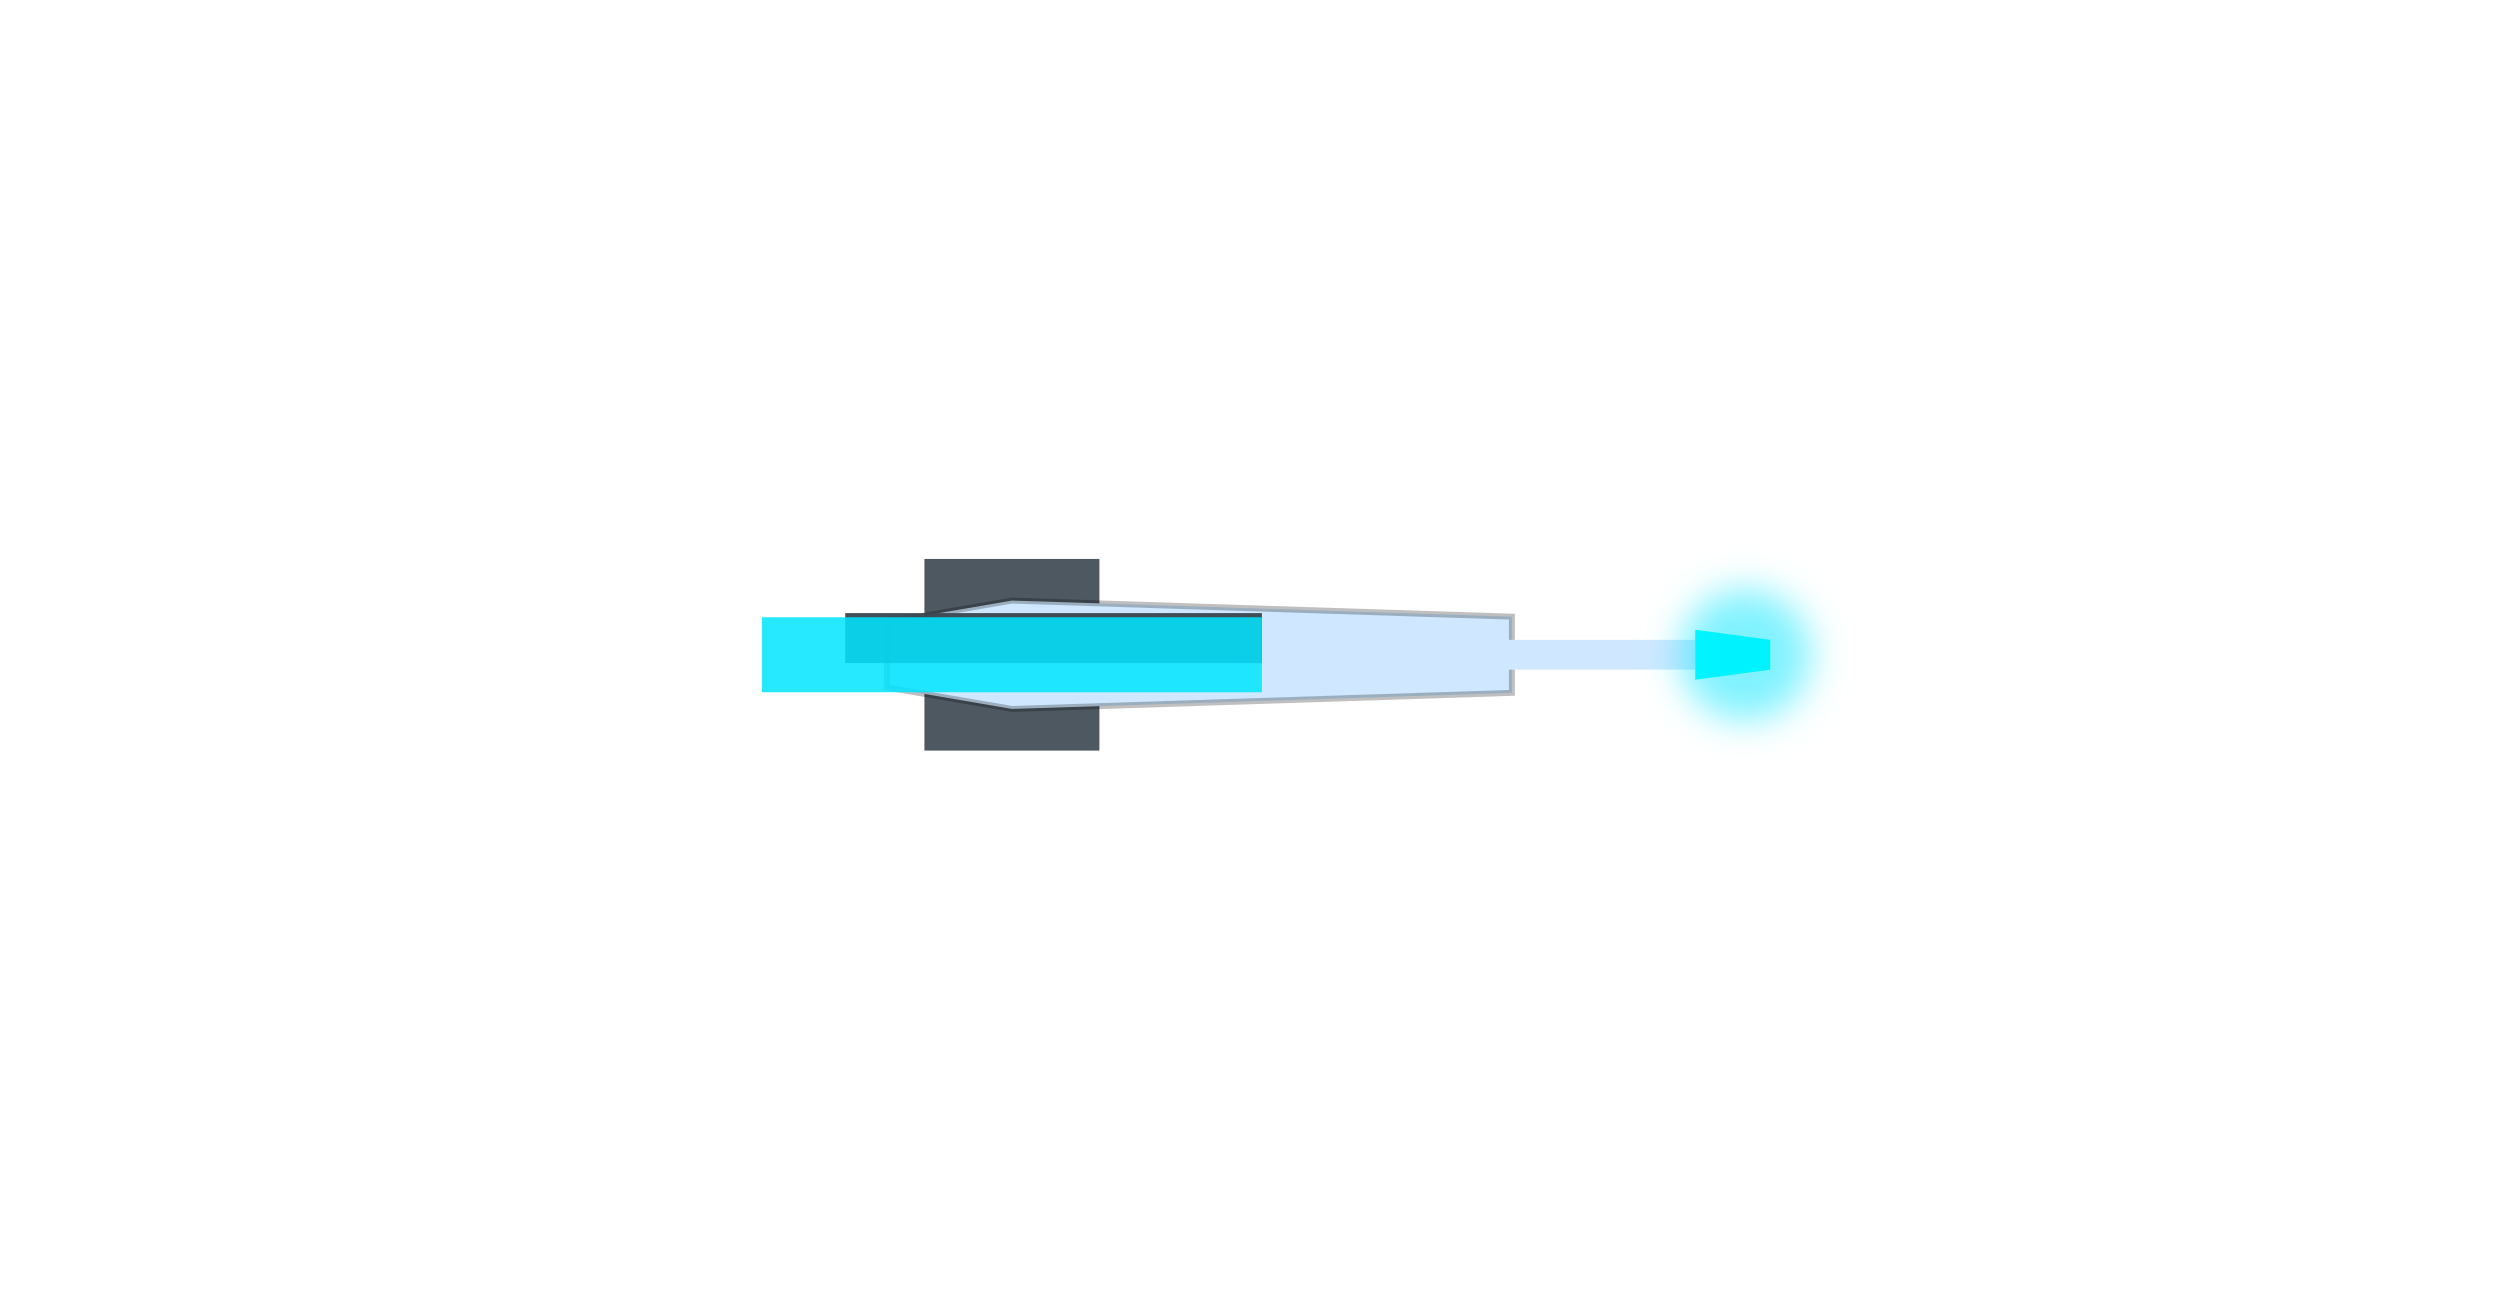
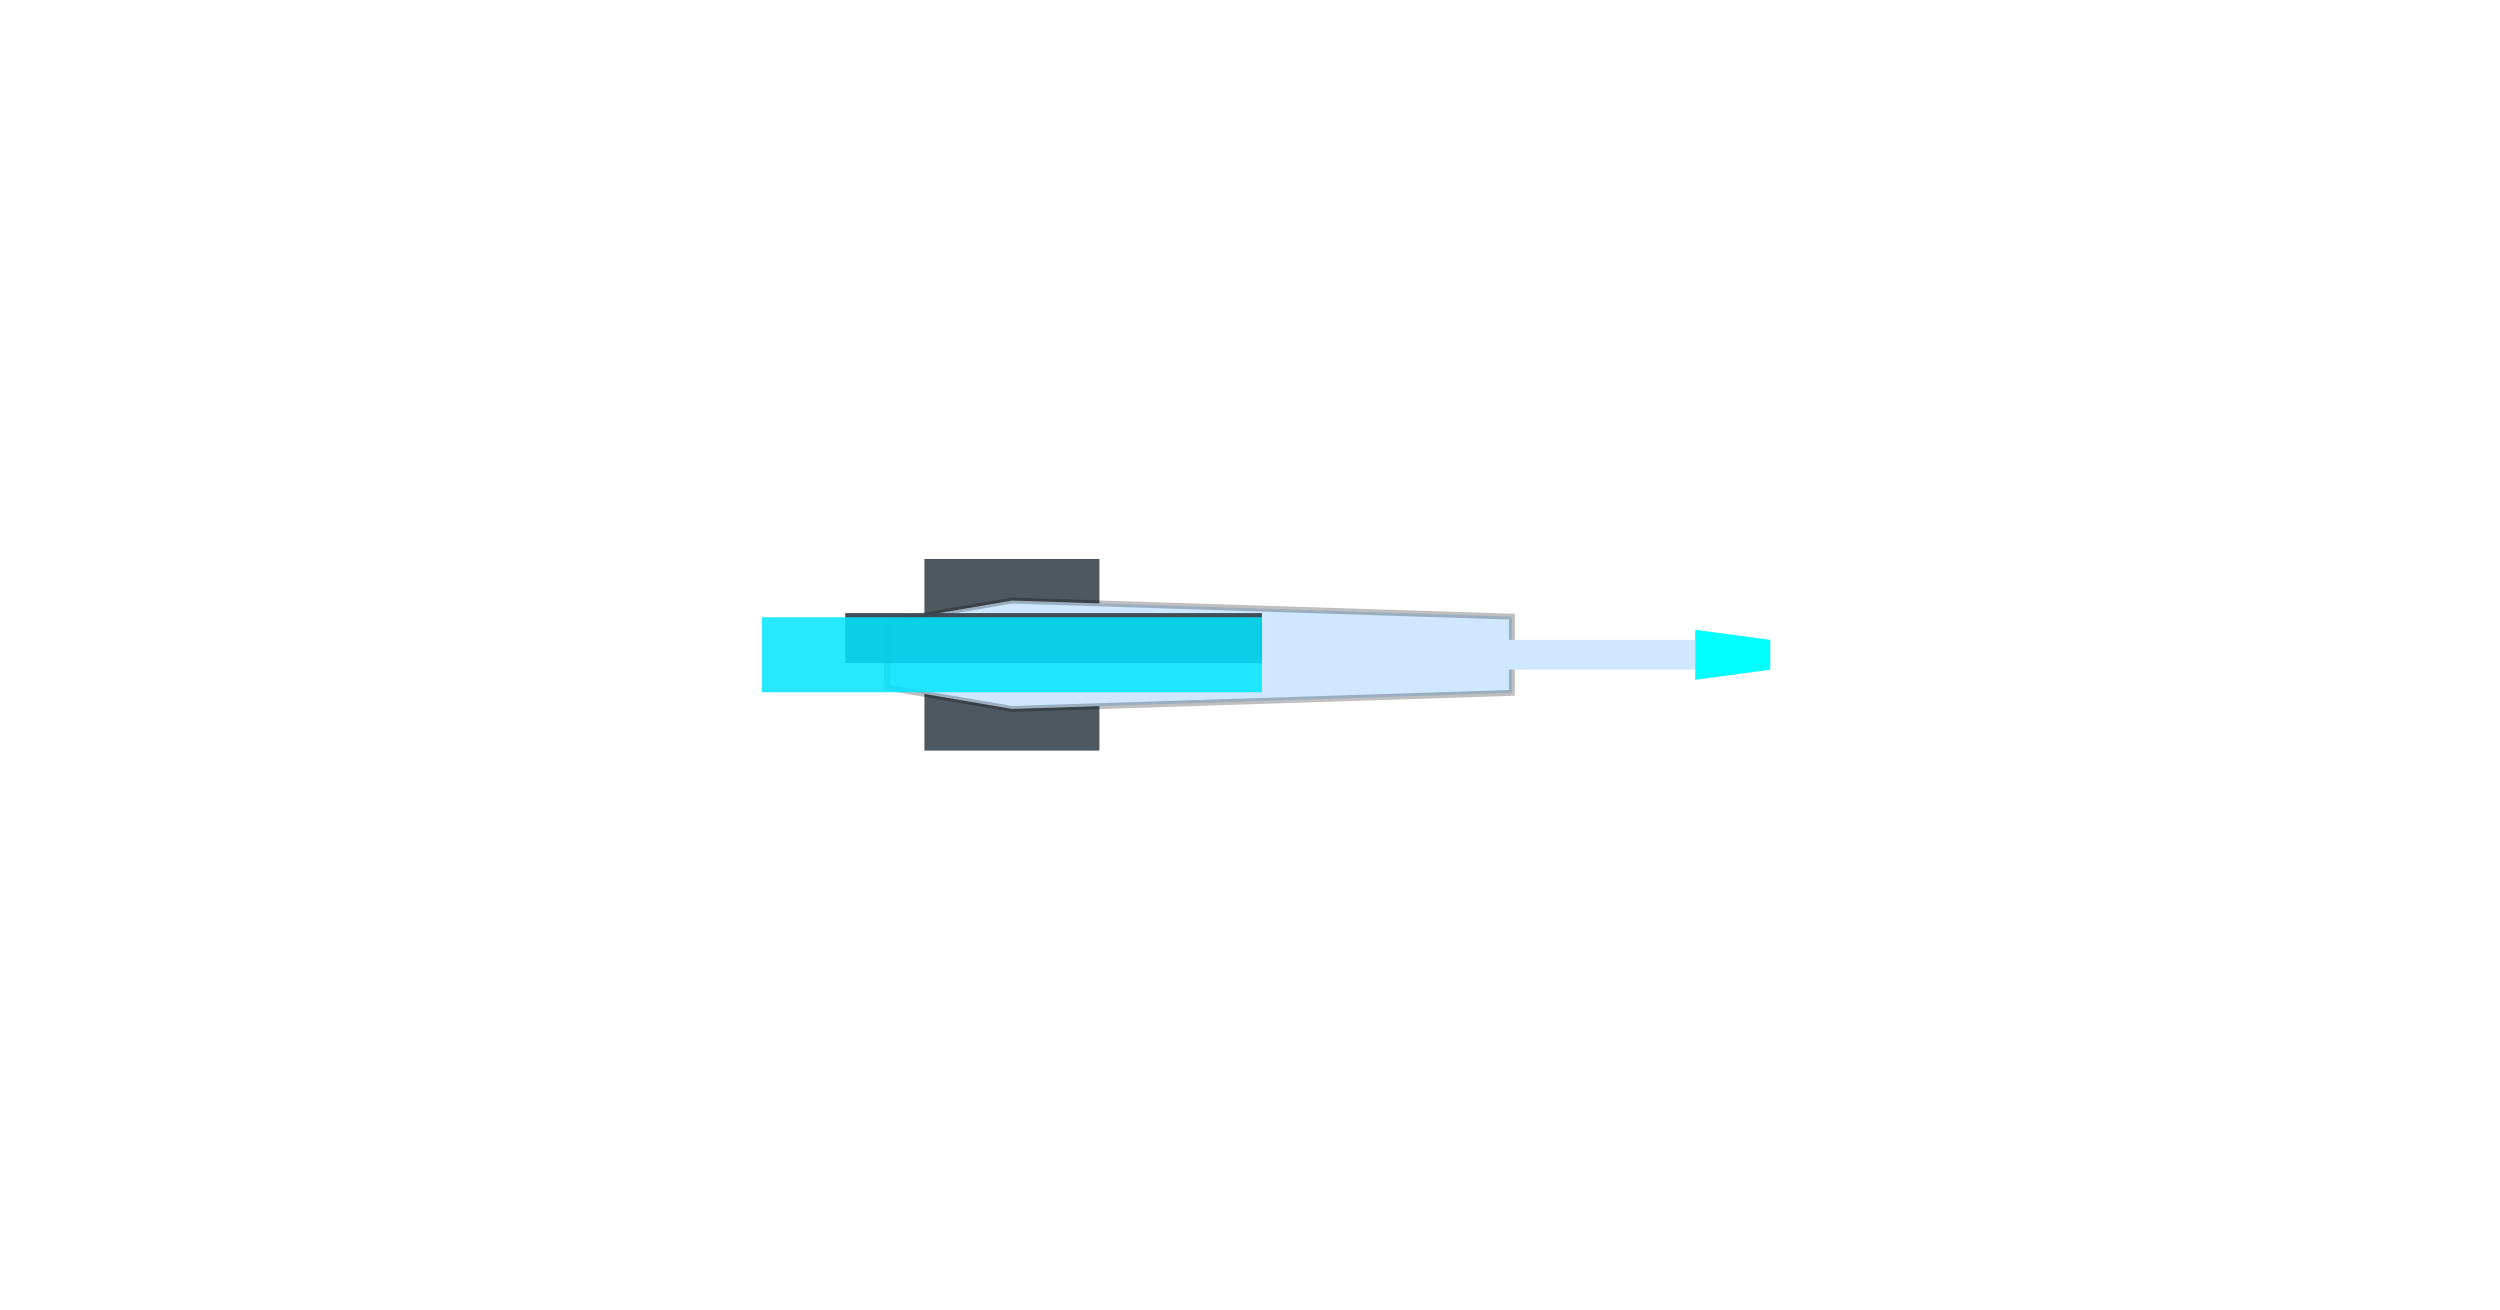
<svg xmlns="http://www.w3.org/2000/svg" viewBox="0 0 420 220" class="w-full h-full max-w-[80%] max-h-[80%]" width="420" height="220">
  <polygon points="155.3,93.9 184.7,93.9 184.7,126.1 155.3,126.1" fill="#3a4650" opacity="0.9" />
  <path d="M 170.0,100.9 L 254.0,103.6 L 254.0,116.4 L 170.0,119.1 L 149.0,115.5 L 149.0,104.5 Z" fill="#cfe8ff" stroke="#000" stroke-opacity="0.25" stroke-width="1" />
  <polygon points="251.2,107.5 284.8,107.5 284.8,112.5 251.2,112.5" fill="#cfe8ff" />
  <path d="M 284.8,105.8 L 297.4,107.5 L 297.4,112.5 L 284.8,114.2 Z" fill="cyan" />
  <polygon points="142.0,103.0 212.0,103.0 212.0,111.4 142.0,111.4" fill="#3a4650" opacity="0.95" />
  <polygon points="128.0,103.7 212.0,103.7 212.0,116.3 128.0,116.3" fill="#00e5ff" opacity="0.85" />
-   <circle cx="293.2" cy="110" r="10.998" fill="#00e5ff" opacity="0.5" style="filter: blur(3px);" />
</svg>
